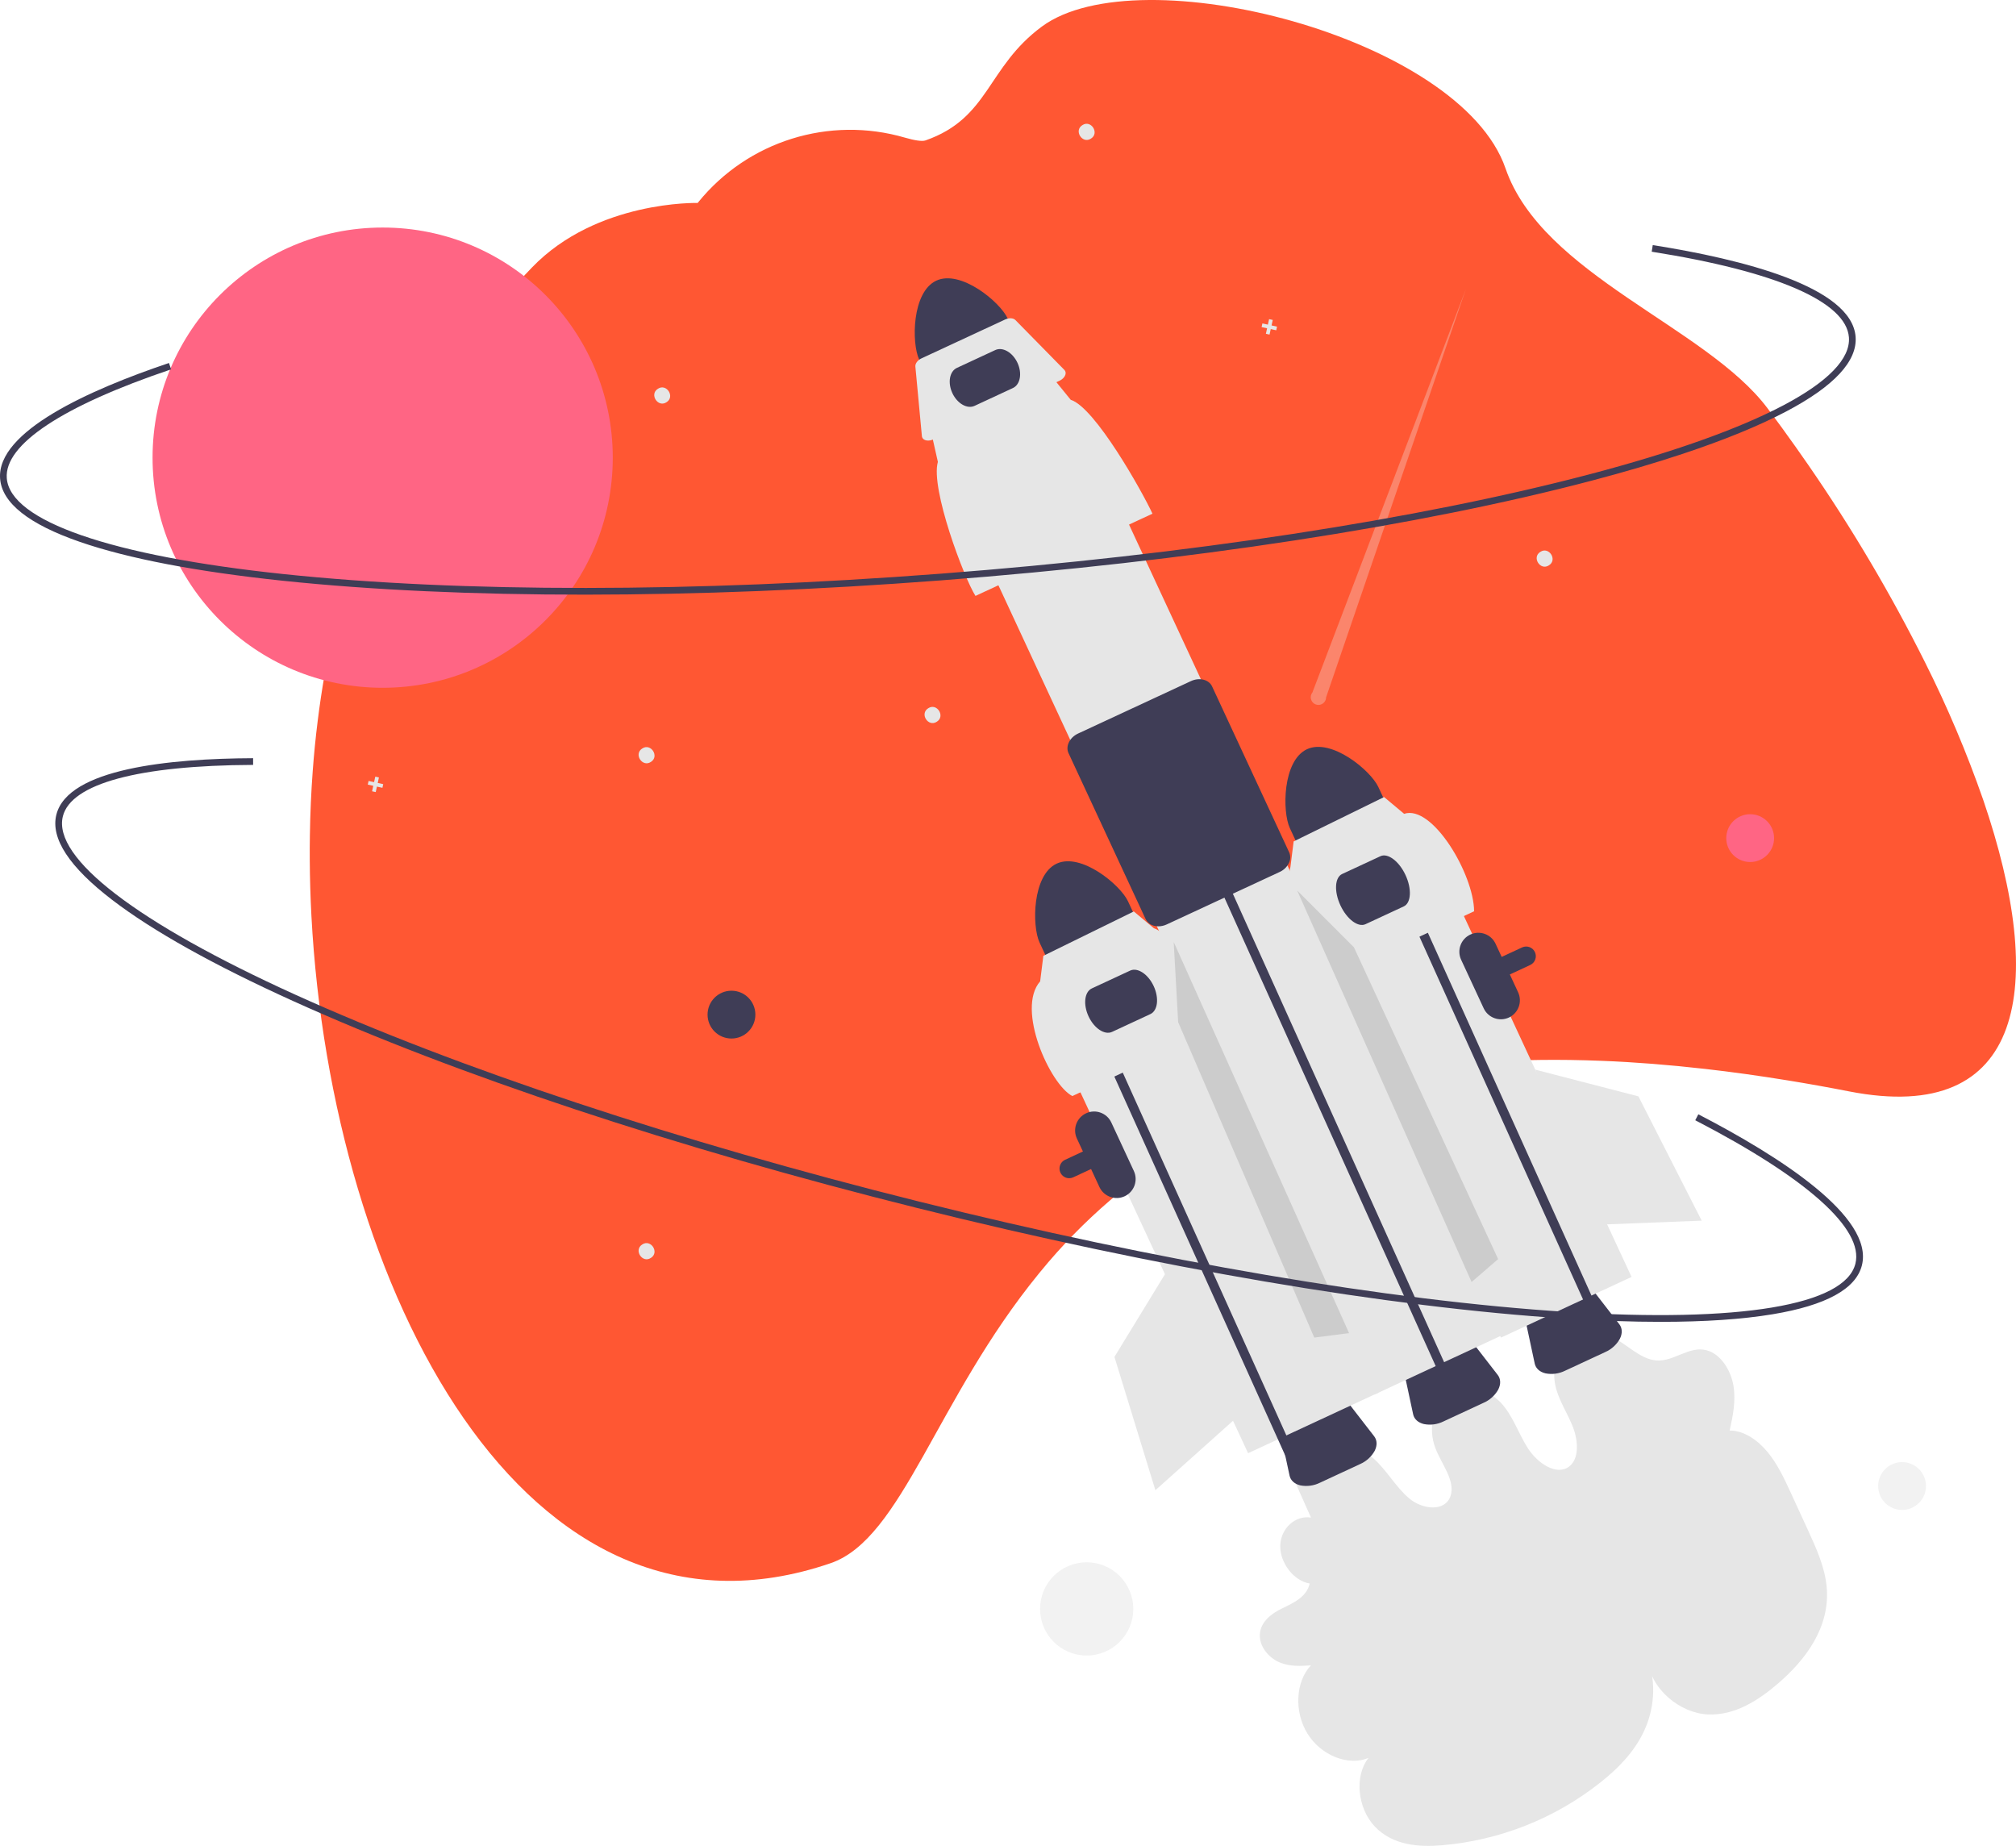
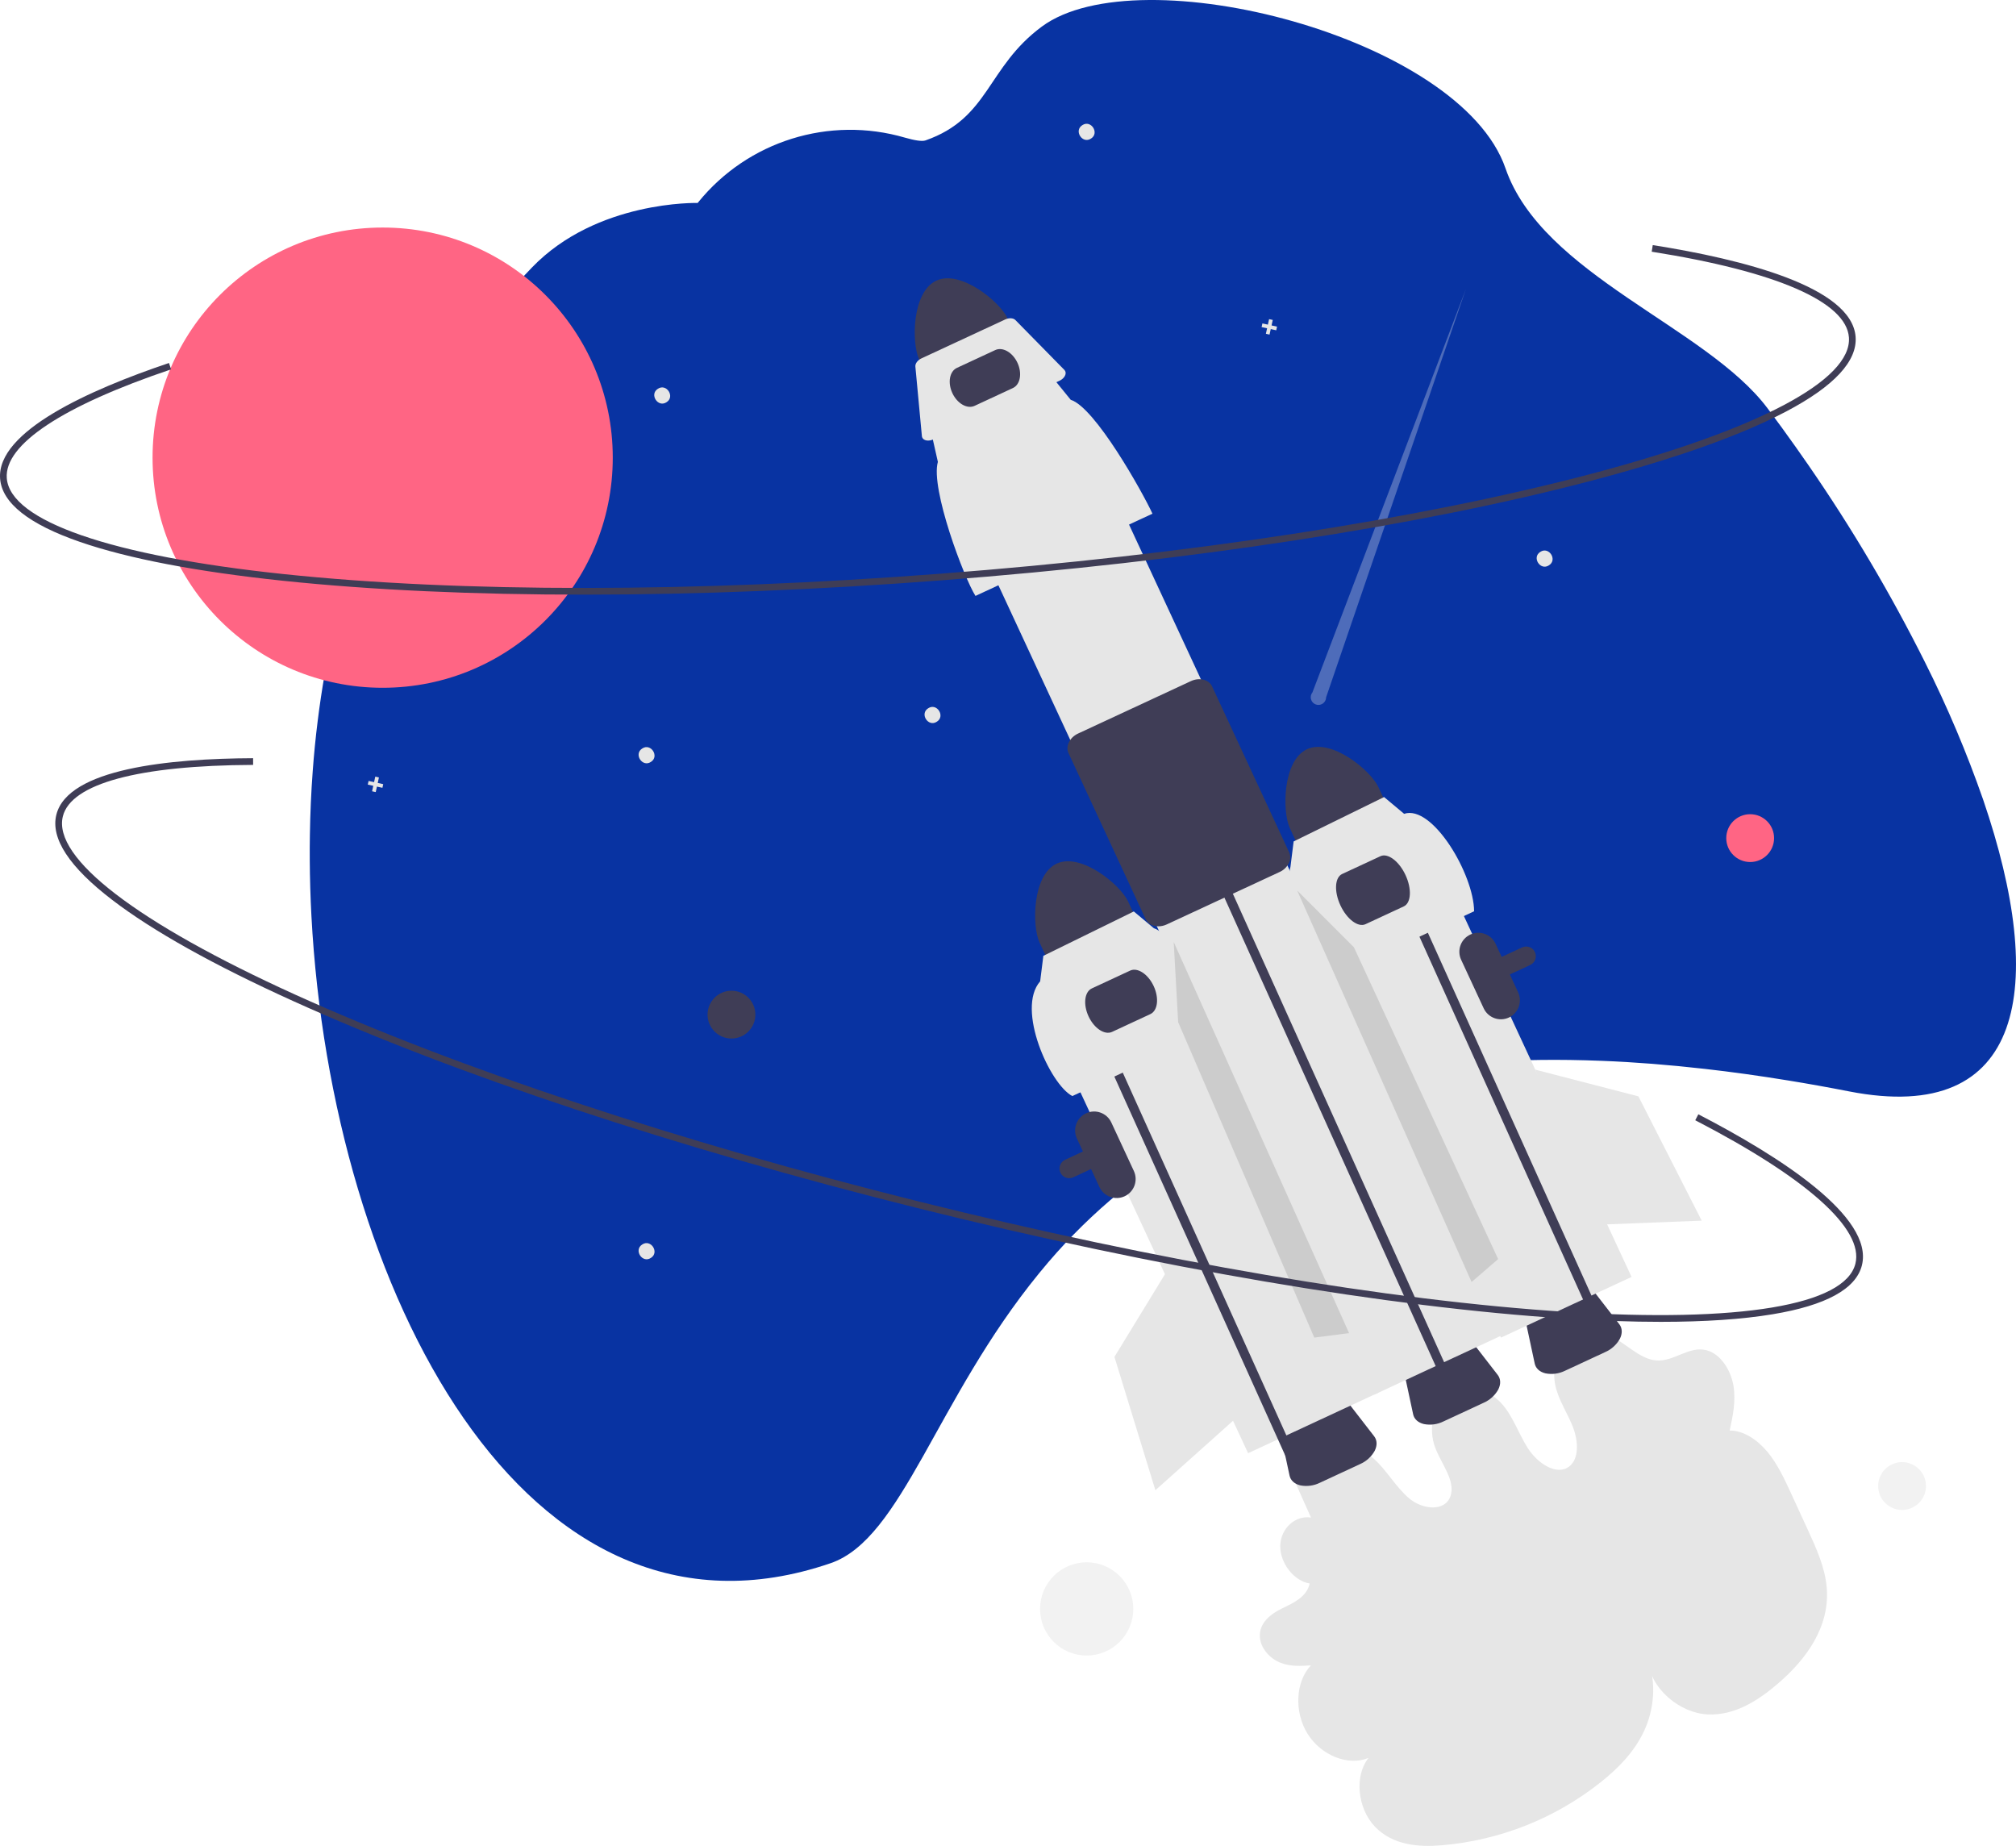
<svg xmlns="http://www.w3.org/2000/svg" data-name="Layer 1" width="902.419" height="826.207" viewBox="0 0 902.419 826.207">
  <path d="M726.95,696.708l8.672,19.444c-7.049-1.122-13.604,4.898-13.751,12.629s6.14,15.774,13.189,16.873c-1.347,6.002-7.161,8.649-12.207,11.075s-10.485,6.45-10.11,12.845c.301,5.135,4.548,9.669,9.058,11.492s9.241,1.543,13.809,1.237c-6.921,7.24-7.596,20.848-1.517,30.611s18.217,14.569,27.305,10.811c-6.422,7.989-5.027,22.618,2.943,30.862,8.034,8.311,19.678,9.115,29.857,8.24a132.238,132.238,0,0,0,71.007-28.14c7.782-6.183,15.05-13.456,19.49-22.941s5.747-21.496,1.612-32.29c1.115,13.522,14.65,24.203,26.826,24.8s22.807-6.261,31.841-14.081c12.014-10.4,23.137-24.979,21.488-42.967-.816-8.905-4.706-17.469-8.521-25.765l-7.396-16.083c-2.986-6.493-6.039-13.095-10.533-18.544s-10.731-9.667-16.973-9.626c1.427-6.52,2.861-13.283,1.665-20.211s-5.776-14.101-12.004-15.723c-7.927-2.065-14.645,5.25-22.616,4.561-7.671-.664-14.01-8.362-21.459-11.412a17.178,17.178,0,0,0-18.537,3.206c-4.722,4.61-6.69,12.398-4.996,19.767,1.484,6.455,5.435,12.149,7.832,18.375s2.77,14.231-1.835,17.631c-5.557,4.103-14.014-1.48-18.356-8.235s-6.834-14.933-12.324-20.614c-6.479-6.705-16.621-8.276-23.293-3.608s-9.222,15.119-5.859,24.004c2.75,7.264,9.049,14.614,6.864,21.454-2.309,7.23-12.413,6.314-18.507,1.205s-10.141-12.806-16.161-18.03c-6.114-5.306-14.098-7.63-21.107-6.146a21.731,21.731,0,0,0-15.573,13.915" transform="translate(-148.7907 -36.89661)" fill="#e6e6e6" />
  <path d="M867.347,642.066l-17.993,8.36a13.812,13.812,0,0,1-8.734,1.177c-2.612-.618-4.377-2.215-4.841-4.383l-4.187-19.554c-.79-3.689,2.265-8.053,7.264-10.376l9.937-4.617c4.999-2.323,10.305-1.843,12.614,1.14l12.244,15.81c1.358,1.753,1.44,4.132.228,6.527A13.812,13.812,0,0,1,867.347,642.066Z" transform="translate(-148.7907 -36.89661)" fill="#3f3d56" />
-   <path d="M309.43,280.659A353.998,353.998,0,0,1,386.932,156.602c29.006-30.112,74.15-28.861,74.15-28.861l.258-.32A87.58,87.58,0,0,1,553.893,98.509c4.304,1.235,7.615,1.783,9.189,1.232,28.707-10.047,27.358-32.724,52.126-50.993,43.367-31.987,187.211,4.654,207.494,63.514,16.439,47.705,89.82,70.827,117.236,107.317q6.431,8.559,12.618,17.316,2.901,4.068,5.737,8.198a730.428,730.428,0,0,1,52.147,88.155,514.113,514.113,0,0,1,26.101,61.684c28.591,83.582,18.814,145.855-60.021,130.47q-13.998-2.739-27.324-4.901-19.296-3.149-37.246-5.176-24.172-2.749-45.994-3.602-7.337-.295-14.405-.396c-69.67-.966-121.349,12.146-160.719,32.502q-10.011,5.163-18.973,10.923a236.054,236.054,0,0,0-26.08,19.319,254.898,254.898,0,0,0-31.422,32.197l-.522.639c-46.048,56.326-61.203,118.682-93.235,129.661C383.674,783.51,297.074,613.35,288.193,446.896q-.673-12.582-.743-25.091-.042-5.592.055-11.154c.141-9.673.567-19.285,1.281-28.78q.4-5.445.928-10.833c.388-3.873.81-7.724,1.298-11.55C294.495,331.442,300.589,304.758,309.43,280.659Z" transform="translate(-148.7907 -36.89661)" fill="#ff5733" />
+   <path d="M309.43,280.659A353.998,353.998,0,0,1,386.932,156.602c29.006-30.112,74.15-28.861,74.15-28.861l.258-.32A87.58,87.58,0,0,1,553.893,98.509c4.304,1.235,7.615,1.783,9.189,1.232,28.707-10.047,27.358-32.724,52.126-50.993,43.367-31.987,187.211,4.654,207.494,63.514,16.439,47.705,89.82,70.827,117.236,107.317q6.431,8.559,12.618,17.316,2.901,4.068,5.737,8.198a730.428,730.428,0,0,1,52.147,88.155,514.113,514.113,0,0,1,26.101,61.684c28.591,83.582,18.814,145.855-60.021,130.47q-13.998-2.739-27.324-4.901-19.296-3.149-37.246-5.176-24.172-2.749-45.994-3.602-7.337-.295-14.405-.396c-69.67-.966-121.349,12.146-160.719,32.502q-10.011,5.163-18.973,10.923a236.054,236.054,0,0,0-26.08,19.319,254.898,254.898,0,0,0-31.422,32.197l-.522.639c-46.048,56.326-61.203,118.682-93.235,129.661C383.674,783.51,297.074,613.35,288.193,446.896q-.673-12.582-.743-25.091-.042-5.592.055-11.154c.141-9.673.567-19.285,1.281-28.78q.4-5.445.928-10.833c.388-3.873.81-7.724,1.298-11.55C294.495,331.442,300.589,304.758,309.43,280.659Z" transform="translate(-148.7907 -36.89661)" fill="#0833a2" />
  <path d="M733.834,372.24c-10.935,5.091-11.115,27.895-7.686,35.284l6.214,13.374,39.609-18.403-6.214-13.374C762.321,381.735,744.777,367.166,733.834,372.24Z" transform="translate(-148.7907 -36.89661)" fill="#3f3d56" />
  <path d="M627.393,564.256a4.333,4.333,0,0,1-4.07-5.819,4.3,4.3,0,0,1,2.243-2.44L830.12,460.958a4.33,4.33,0,0,1,5.752,2.102,4.336,4.336,0,0,1-2.103,5.752h-0L629.215,563.85A4.306,4.306,0,0,1,627.393,564.256Z" transform="translate(-148.7907 -36.89661)" fill="#3f3d56" />
  <rect x="771.788" y="414.474" width="64.474" height="217.68" transform="translate(-294.4339 350.6066) rotate(-24.9202)" fill="#e6e6e6" />
  <path d="M567.905,162.514c-10.935,5.091-11.115,27.895-7.686,35.284l6.214,13.374,39.609-18.403L599.827,179.395C596.392,172.009,578.848,157.44,567.905,162.514Z" transform="translate(-148.7907 -36.89661)" fill="#3f3d56" />
  <path d="M812.919,664.761l-17.993,8.36a13.812,13.812,0,0,1-8.734,1.177c-2.612-.618-4.377-2.215-4.841-4.383l-4.187-19.554c-.79-3.689,2.265-8.053,7.264-10.376l9.937-4.617c4.999-2.323,10.305-1.843,12.614,1.14L819.224,652.319c1.358,1.753,1.44,4.132.228,6.527A13.812,13.812,0,0,1,812.919,664.761Z" transform="translate(-148.7907 -36.89661)" fill="#3f3d56" />
  <path d="M757.601,692.207,739.608,700.566a13.812,13.812,0,0,1-8.734,1.177c-2.612-.618-4.377-2.215-4.841-4.383l-4.187-19.554c-.79-3.689,2.265-8.053,7.264-10.376l9.937-4.617c4.999-2.323,10.305-1.843,12.614,1.14l12.244,15.81c1.358,1.753,1.44,4.132.228,6.527A13.812,13.812,0,0,1,757.601,692.207Z" transform="translate(-148.7907 -36.89661)" fill="#3f3d56" />
  <rect x="668.302" y="227.978" width="64.474" height="440.016" transform="translate(-272.3289 299.9887) rotate(-24.9202)" fill="#e6e6e6" />
  <polyline points="548.951 403.691 542.39 389.254 546.167 387.512 552.708 401.903 647.423 611.909 643.65 613.662" fill="#3f3d56" />
  <polyline points="622.951 391.691 616.39 377.254 620.167 375.512 626.708 389.903 721.423 599.909 717.65 601.662" fill="#3f3d56" />
  <path d="M664.671,266.814l-79.226,36.809c-5.044-7.847-20.249-48.06-16.835-59.991l-2.563-11.378,54.703-25.416,7.322,9.007C638.942,219.18,660.102,256.951,664.671,266.814Z" transform="translate(-148.7907 -36.89661)" fill="#e6e6e6" />
  <path d="M623.037,207.325l-56.451,26.228c-2.084.968-4.303.612-4.956-.795a1.952,1.952,0,0,1-.172-.643l-2.922-31.168c-.125-1.335,1.017-2.847,2.761-3.658L598.734,179.896c1.744-.81,3.637-.708,4.576.249l21.936,22.334c1.122,1.142.513,3.098-1.361,4.367A6.081,6.081,0,0,1,623.037,207.325Z" transform="translate(-148.7907 -36.89661)" fill="#e6e6e6" />
  <path d="M667.313,451.514a7.626,7.626,0,0,1-1.814-.214,5.604,5.604,0,0,1-3.896-3.025L627.09,373.992c-1.428-3.075.489-7.008,4.274-8.767l50.536-23.48c3.786-1.76,8.027-.688,9.457,2.387l34.513,74.283a5.603,5.603,0,0,1-.201,4.929,8.506,8.506,0,0,1-4.074,3.838l-50.536,23.479A8.92,8.92,0,0,1,667.313,451.514Z" transform="translate(-148.7907 -36.89661)" fill="#3f3d56" />
  <rect x="658.612" y="466.208" width="64.474" height="217.68" transform="translate(-326.7693 307.736) rotate(-24.9202)" fill="#e6e6e6" />
  <path d="M602.189,210.581l-17.147,7.967c-3.309,1.537-7.773-1.024-9.95-5.71s-1.256-9.749,2.053-11.286l17.147-7.967c3.309-1.537,7.773,1.024,9.95,5.71S605.498,209.044,602.189,210.581Z" transform="translate(-148.7907 -36.89661)" fill="#3f3d56" />
  <path d="M621.799,423.444c-10.935,5.091-11.115,27.895-7.686,35.284l6.214,13.374,39.609-18.403L653.722,440.324C650.287,432.939,632.742,418.37,621.799,423.444Z" transform="translate(-148.7907 -36.89661)" fill="#3f3d56" />
  <path d="M440.152,377.925c-3.862,2.573-7.815-3.551-3.878-6.01C440.135,369.342,444.088,375.466,440.152,377.925Z" transform="translate(-148.7907 -36.89661)" fill="#e6e6e6" />
  <path d="M842.152,289.925c-3.862,2.573-7.815-3.551-3.878-6.01C842.135,281.342,846.088,287.466,842.152,289.925Z" transform="translate(-148.7907 -36.89661)" fill="#e6e6e6" />
  <path d="M568.152,359.925c-3.862,2.573-7.815-3.551-3.878-6.01C568.135,351.342,572.088,357.466,568.152,359.925Z" transform="translate(-148.7907 -36.89661)" fill="#e6e6e6" />
  <path d="M440.152,599.925c-3.862,2.573-7.815-3.551-3.878-6.01C440.135,591.342,444.088,597.466,440.152,599.925Z" transform="translate(-148.7907 -36.89661)" fill="#e6e6e6" />
  <path d="M637.152,98.925c-3.862,2.573-7.815-3.551-3.878-6.01C637.135,90.342,641.088,96.466,637.152,98.925Z" transform="translate(-148.7907 -36.89661)" fill="#e6e6e6" />
  <path d="M447.152,216.925c-3.862,2.573-7.815-3.551-3.878-6.01C447.135,208.342,451.088,214.466,447.152,216.925Z" transform="translate(-148.7907 -36.89661)" fill="#e6e6e6" />
  <polygon points="571.639 146.2 569.182 145.661 569.72 143.203 568.082 142.844 567.543 145.302 565.086 144.764 564.727 146.402 567.184 146.941 566.646 149.398 568.284 149.757 568.823 147.299 571.28 147.838 571.639 146.2" fill="#e6e6e6" />
  <polygon points="171.542 350.978 169.085 350.439 169.623 347.982 167.985 347.623 167.446 350.08 164.988 349.542 164.629 351.18 167.087 351.719 166.549 354.177 168.187 354.535 168.726 352.078 171.183 352.616 171.542 350.978" fill="#e6e6e6" />
  <path d="M824.22,492.333a8.51,8.51,0,0,1-11.29-4.127l-10.113-21.765a8.5,8.5,0,0,1,15.417-7.163l10.113,21.765A8.51,8.51,0,0,1,824.22,492.333Z" transform="translate(-148.7907 -36.89661)" fill="#3f3d56" />
  <path d="M652.22,572.333a8.51,8.51,0,0,1-11.29-4.127l-10.113-21.765a8.5,8.5,0,0,1,15.417-7.163l10.113,21.765A8.51,8.51,0,0,1,652.22,572.333Z" transform="translate(-148.7907 -36.89661)" fill="#3f3d56" />
  <path d="M808.642,444.778l-67.806,31.503c-4.317-6.716-17.331-41.133-14.409-51.344l1.434-11.423,40.486-19.863,8.971,7.505C789.959,396.883,808.539,428.205,808.642,444.778Z" transform="translate(-148.7907 -36.89661)" fill="#e6e6e6" />
  <path d="M777.162,442.594l-17.147,7.967c-3.309,1.537-8.344-2.253-11.222-8.447s-2.528-12.487.781-14.024l17.147-7.967c3.309-1.537,8.344,2.253,11.222,8.447S780.471,441.056,777.162,442.594Z" transform="translate(-148.7907 -36.89661)" fill="#3f3d56" />
  <polyline points="482.951 446.691 476.39 432.254 480.167 430.512 486.708 444.903 581.423 654.909 577.65 656.662" fill="#3f3d56" />
  <path d="M696.607,495.981l-67.806,31.503c-10.003-5.165-25.291-38.961-14.409-51.344l1.434-11.423,40.486-19.863,8.971,7.505C674.587,455.214,692.697,487.541,696.607,495.981Z" transform="translate(-148.7907 -36.89661)" fill="#e6e6e6" />
  <path d="M663.732,490.793l-17.147,7.967c-3.309,1.537-8.03-1.579-10.524-6.945s-1.83-10.985,1.479-12.522l17.147-7.967c3.309-1.537,8.03,1.579,10.524,6.945S667.041,489.256,663.732,490.793Z" transform="translate(-148.7907 -36.89661)" fill="#3f3d56" />
  <circle cx="171.291" cy="204.845" r="103" fill="#ff6584" />
  <path d="M742.396,349.021l62.593-182.809L736.258,346.832a3.442,3.442,0,1,0,6.138,2.188Z" transform="translate(-148.7907 -36.89661)" fill="#f0f0f0" opacity="0.3" />
  <path d="M901.95,240.055q-18.38,6.108-40.751,12.001c-77.145,20.311-180.55,36.154-291.166,44.613-110.615,8.458-215.227,8.519-294.563.174-38.647-4.066-69.215-9.913-90.854-17.381-22.909-7.905-34.947-17.432-35.78-28.314-1.621-21.2,40.213-39.859,75.592-51.778l.958,2.843C176.801,218.581,150.678,235.879,151.828,250.919c1.464,19.156,46.644,34.806,123.955,42.94,79.162,8.327,183.581,8.263,294.021-.181,110.44-8.445,213.655-24.257,290.63-44.523,75.174-19.791,117.45-42.129,115.986-61.285-1.216-15.905-32.567-29.51-88.278-38.312l.468-2.963c40.48,6.396,89.093,18.708,90.801,41.047.832,10.882-9.618,22.127-31.059,33.424C936.131,227.503,920.601,233.856,901.95,240.055Z" transform="translate(-148.7907 -36.89661)" fill="#3f3d56" />
  <circle cx="783.425" cy="375.136" r="10.702" fill="#ff6584" />
  <circle cx="851.425" cy="665.136" r="10.702" fill="#f2f2f2" />
  <circle cx="486.425" cy="720.136" r="20.866" fill="#f2f2f2" />
  <circle cx="327.425" cy="454.136" r="10.702" fill="#3f3d56" />
  <polygon points="687.226 478.768 733.402 490.721 761.723 546.349 713.843 548.227 687.226 478.768" fill="#e6e6e6" />
  <polygon points="580.645 398.574 606.059 424.002 670.606 563.557 658.722 573.824 580.645 398.574" fill="#ccc" />
  <polygon points="525.386 421.624 527.38 457.52 588.304 598.694 603.88 596.688 525.386 421.624" fill="#ccc" />
  <polygon points="523.723 566.637 498.854 607.339 517.187 667.008 552.9 635.061 523.723 566.637" fill="#e6e6e6" />
  <path d="M892.195,628.544q-19.368,0-42.457-1.464c-79.614-5.056-182.738-22.633-290.376-49.492-107.638-26.859-206.93-59.794-279.585-92.734-35.393-16.047-62.556-31.236-80.735-45.147-19.247-14.727-27.666-27.564-25.024-38.153,5.148-20.629,50.731-25.142,88.064-25.295l.013,3c-51.268.21-81.514,8.387-85.166,23.022-4.652,18.64,33.287,47.741,104.087,79.841,72.496,32.868,171.605,65.739,279.073,92.557,107.467,26.816,210.401,44.363,289.84,49.408,77.579,4.928,124.743-2.938,129.395-21.578,3.862-15.477-21.598-38.275-71.689-64.198l1.379-2.664c36.397,18.836,78.646,45.852,73.222,67.589C979.592,613.823,966.13,621.199,942.22,625.157,928.59,627.413,911.85,628.544,892.195,628.544Z" transform="translate(-148.7907 -36.89661)" fill="#3f3d56" />
</svg>
